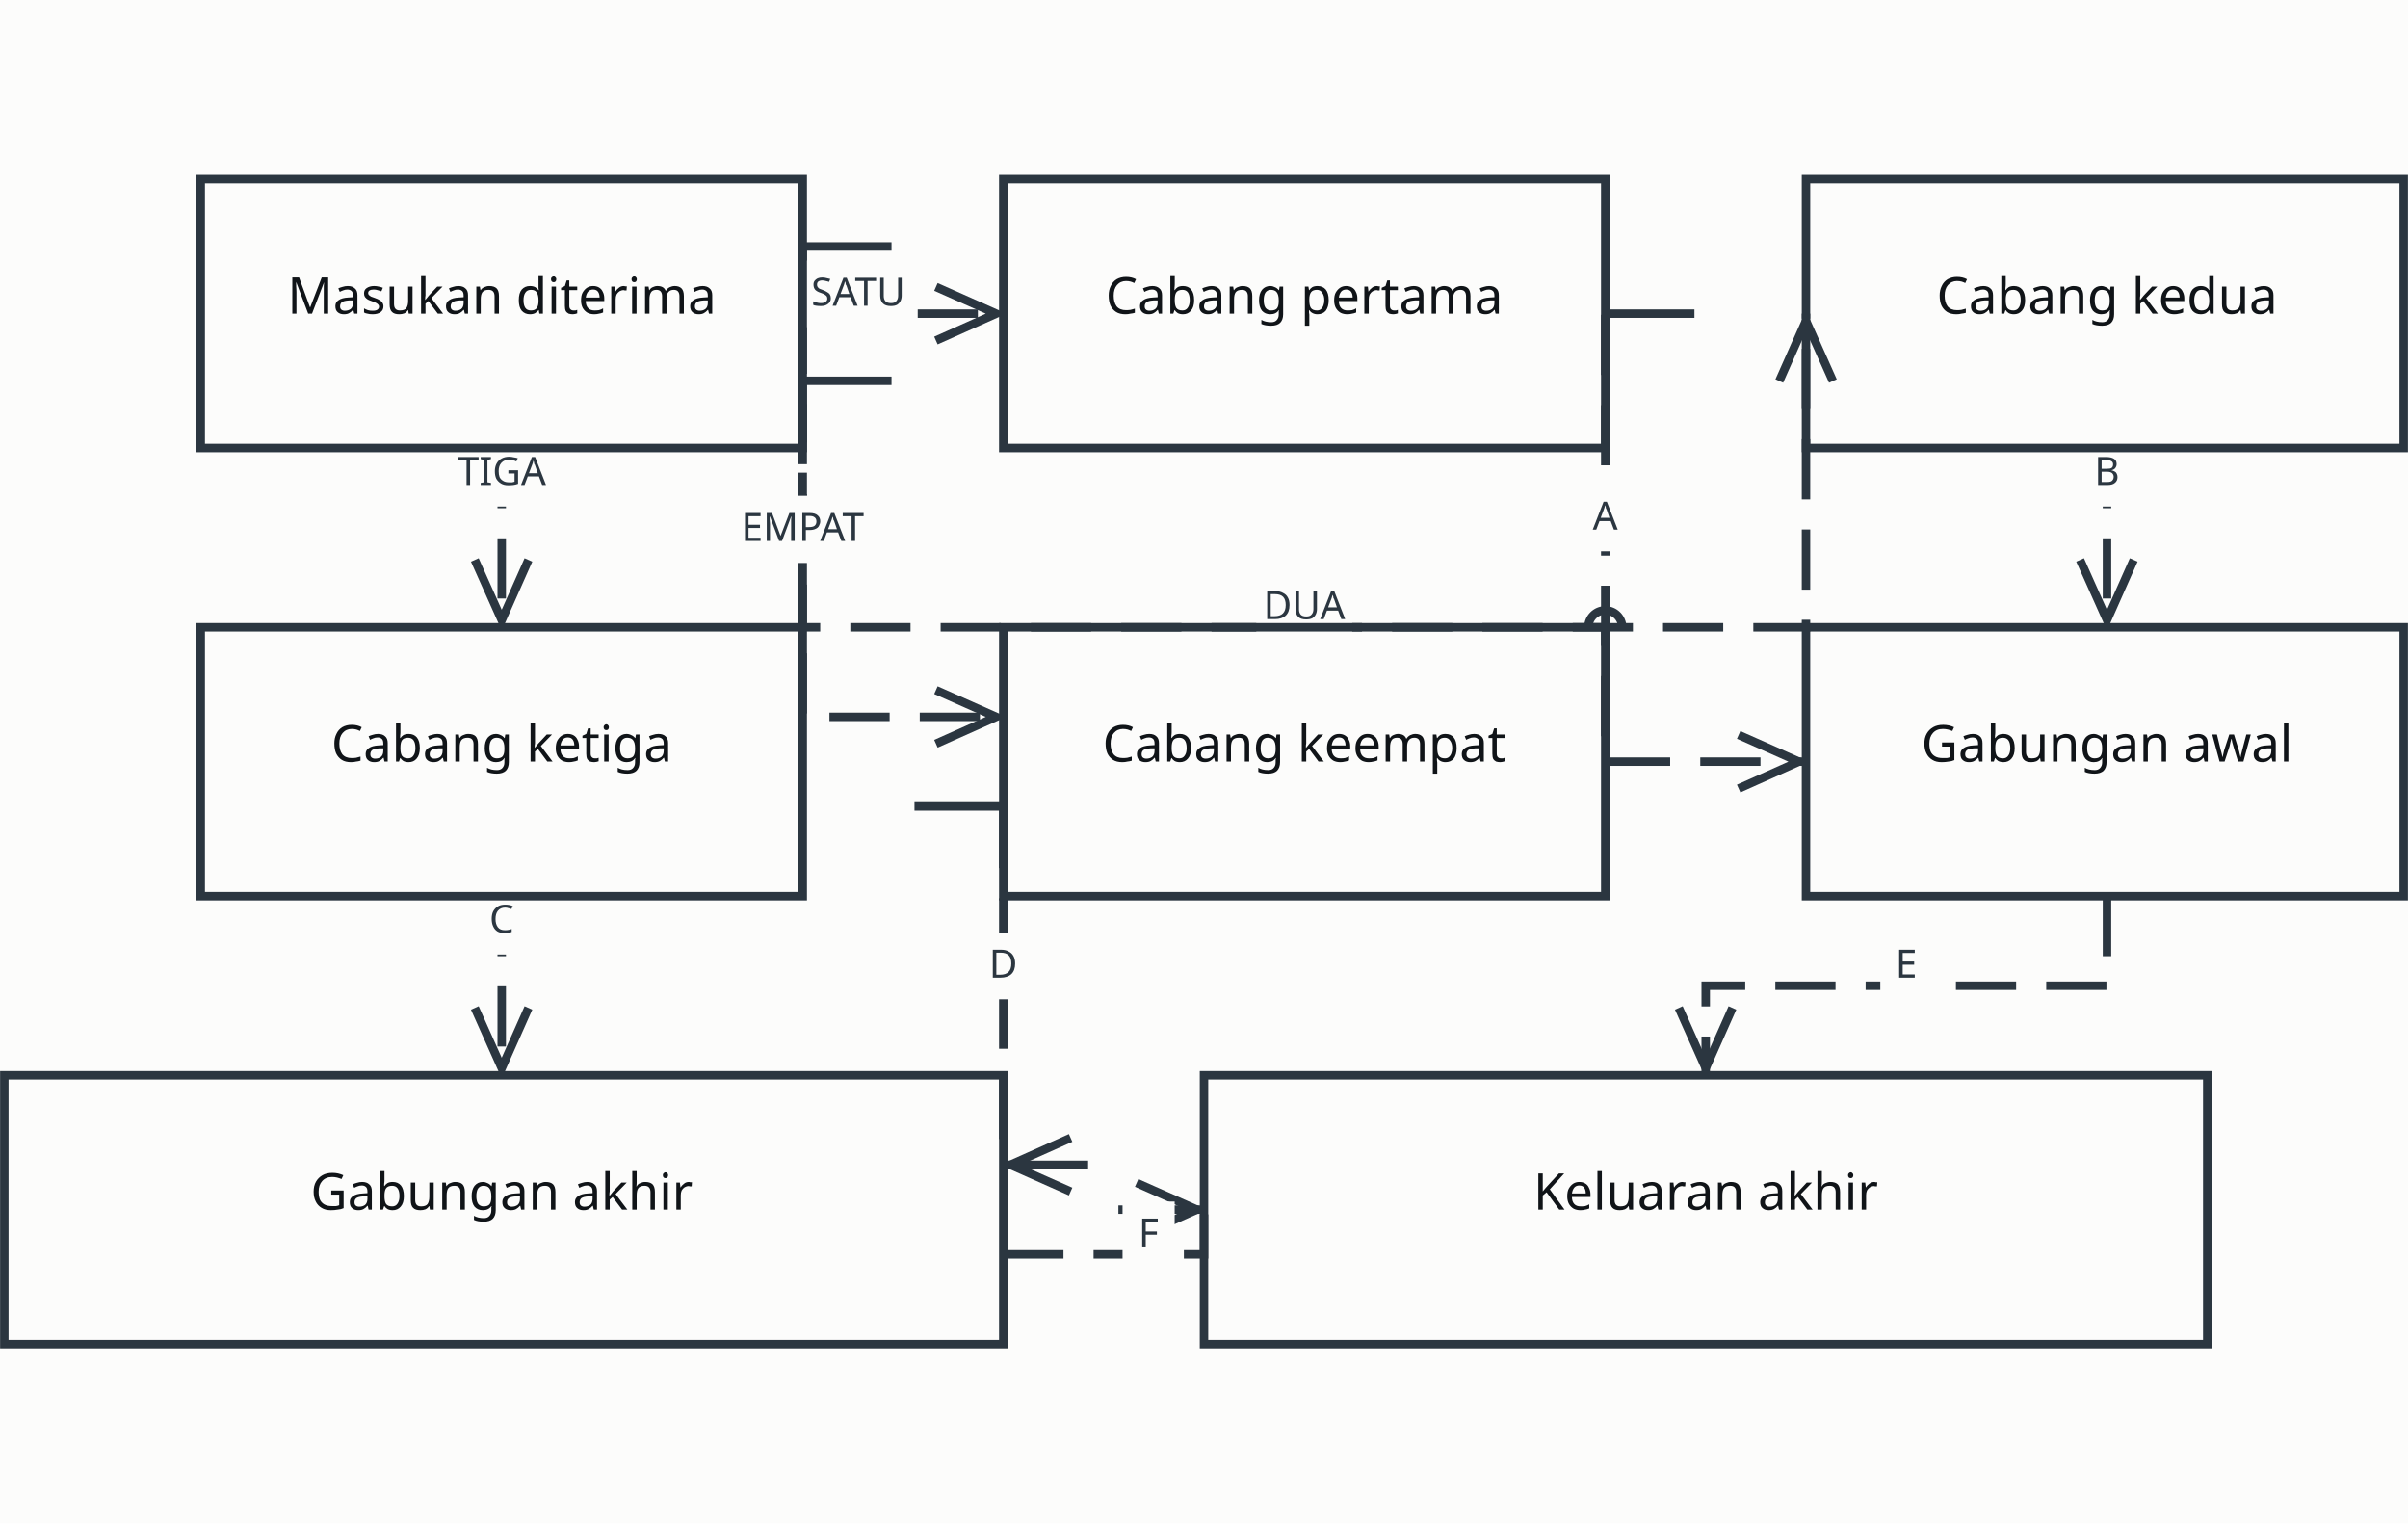
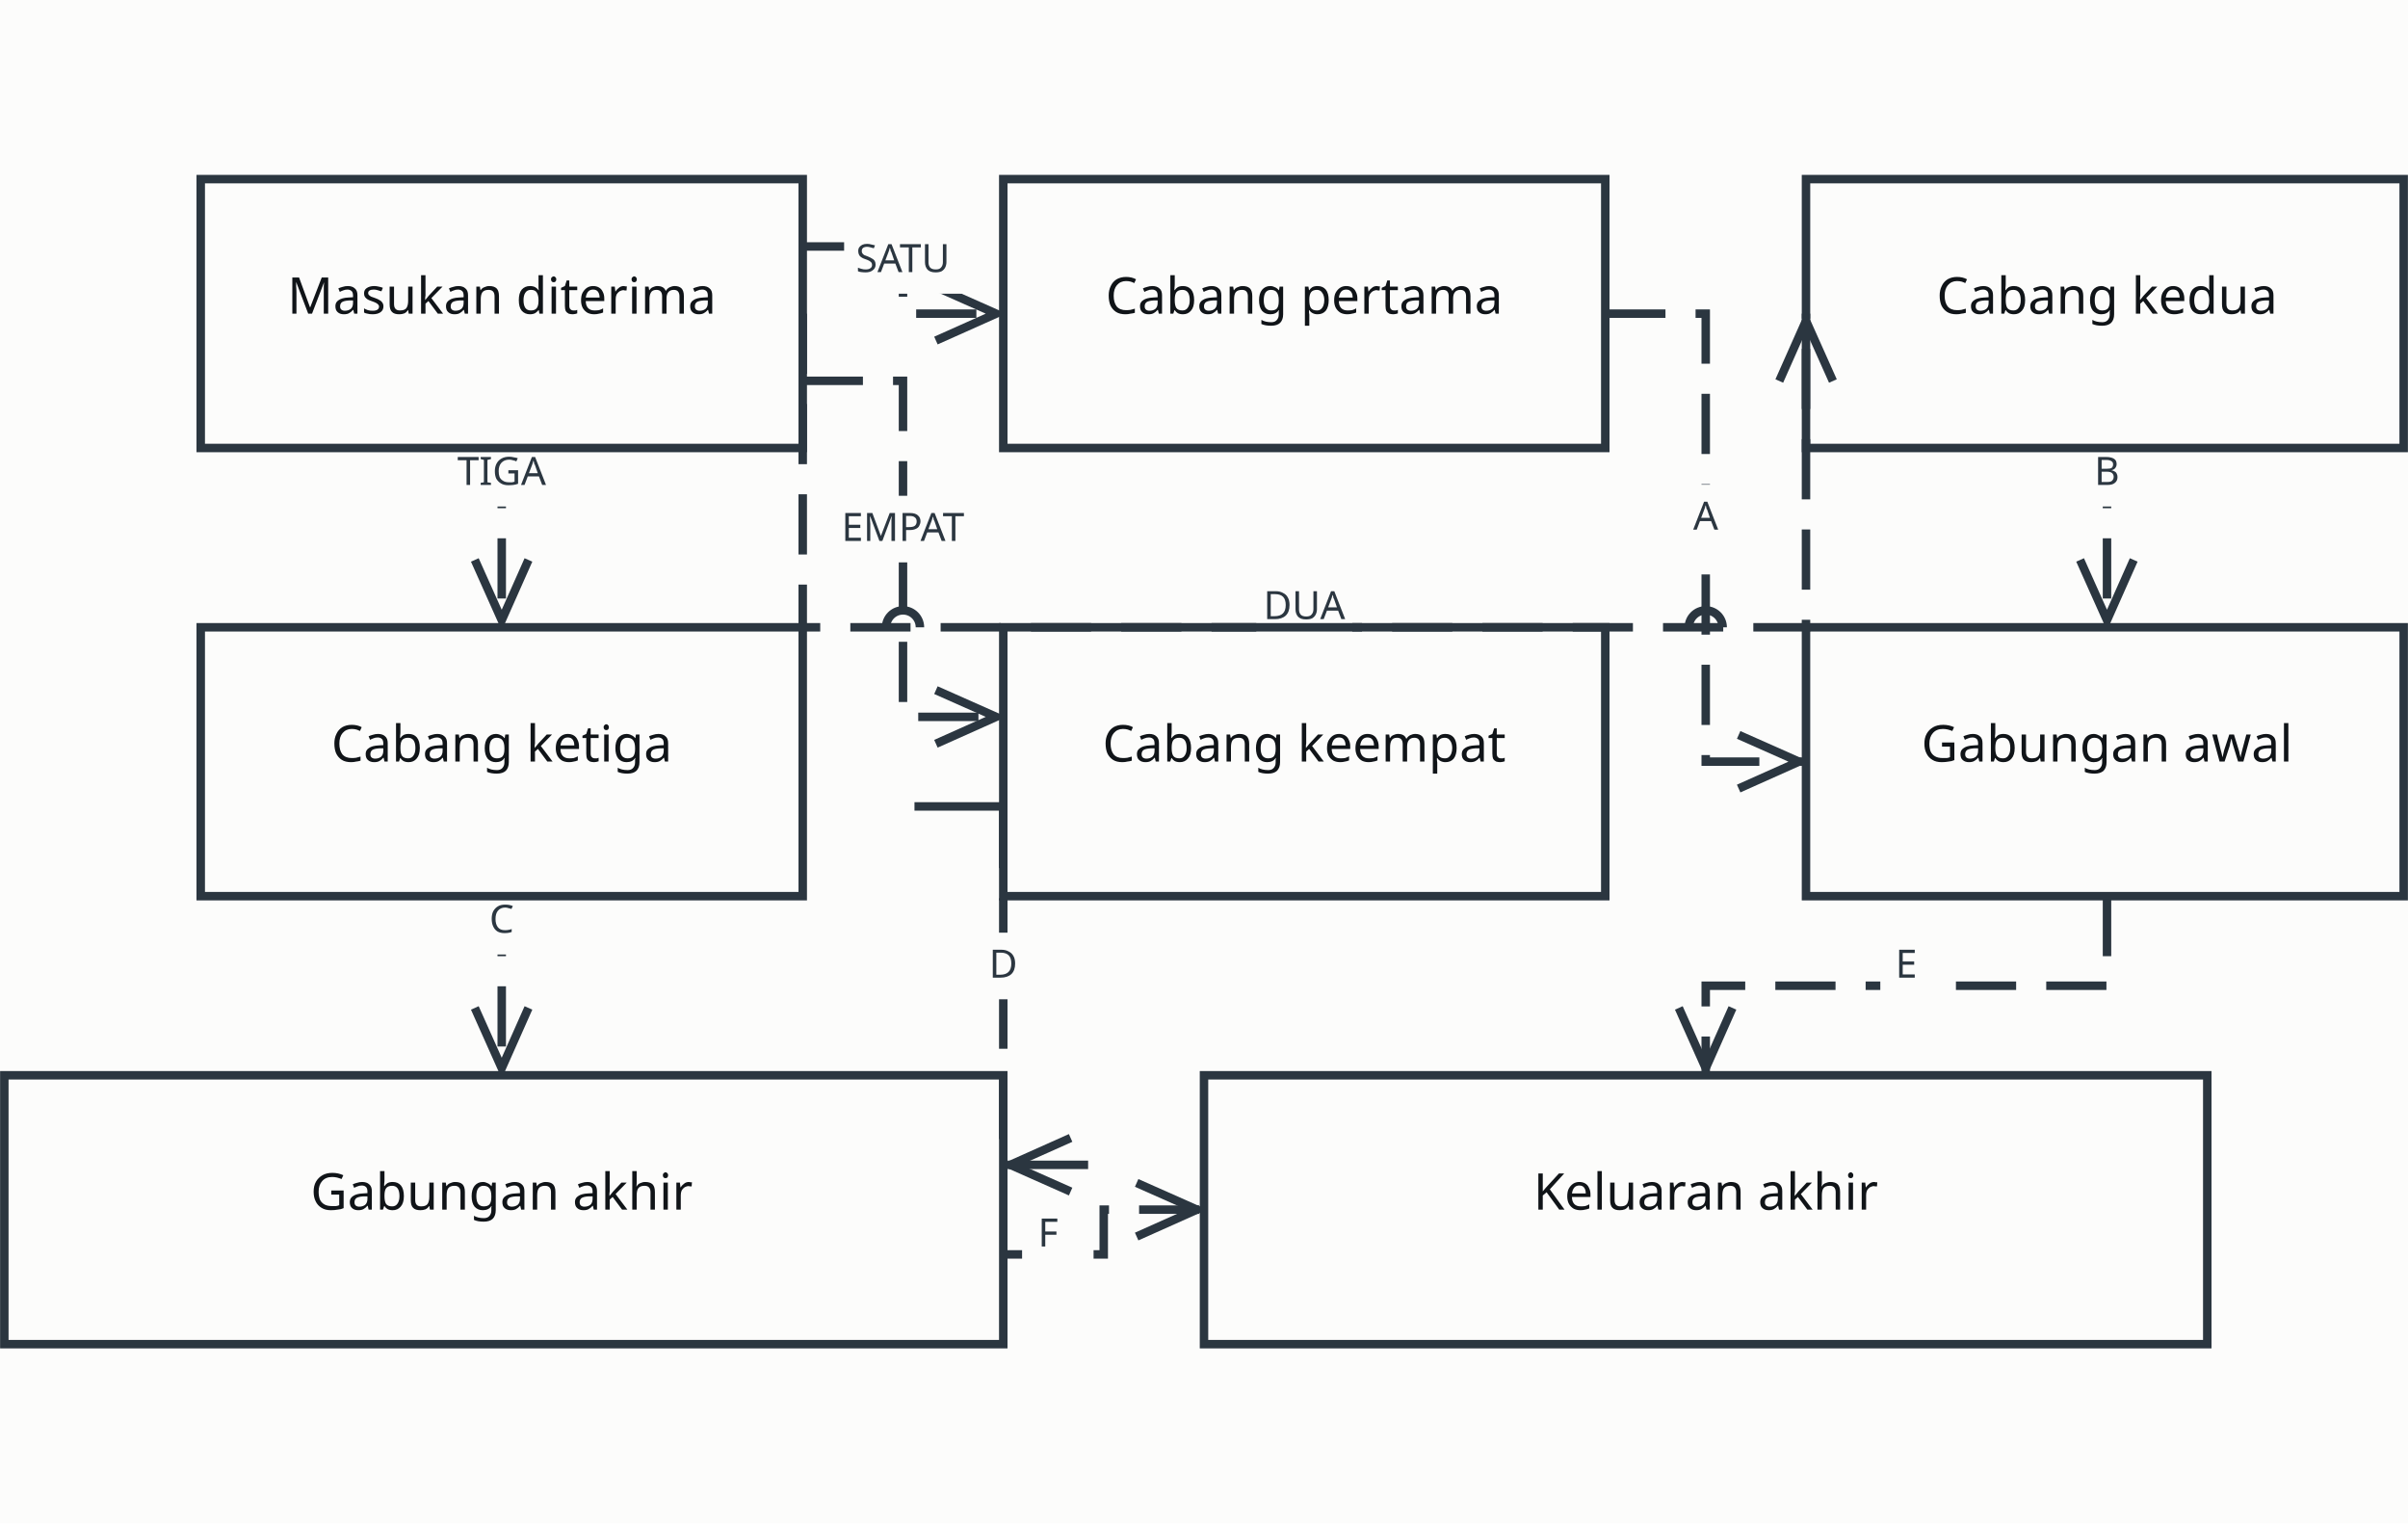
<svg xmlns="http://www.w3.org/2000/svg" width="128.0mm" height="80.962mm" viewBox="0 0 128.0 80.962" version="1.1">
  <defs>
    <marker id="head-control" markerUnits="userSpaceOnUse" markerWidth="5.2" markerHeight="4.85" refX="4.58" refY="2.42" orient="auto">
      <path d="M1.0,1.0 L4.2,2.42 L1.0,3.85" fill="none" stroke="#2B3640" stroke-width="0.45" />
    </marker>
  </defs>
  <rect x="0" y="0" width="128.0" height="80.962" fill="#FCFCFB" />
-   <path d="M 42.67 13.1 L 47.43 13.1 L 42.67 13.1 L 42.67 16.67 L 48.57 16.67 L 53.33 16.67" fill="none" stroke="#2B3640" stroke-width="0.45" stroke-dasharray="3.2,1.6" marker-end="url(#head-control)" data-mark="link" data-series="control" data-index="0" />
+   <path d="M 42.67 13.1 L 47.43 13.1 L 48.0 13.1 L 48.0 16.67 L 48.57 16.67 L 53.33 16.67" fill="none" stroke="#2B3640" stroke-width="0.45" stroke-dasharray="3.2,1.6" marker-end="url(#head-control)" data-mark="link" data-series="control" data-index="0" />
  <path d="M 42.67 16.67 L 42.67 33.34 L 96.0 33.34 L 96.0 16.67" fill="none" stroke="#2B3640" stroke-width="0.45" stroke-dasharray="3.2,1.6" marker-end="url(#head-control)" data-mark="link" data-series="control" data-index="1" />
  <path d="M 26.67 23.81 L 26.67 28.57 L 26.67 28.57 L 26.67 28.57 L 26.67 28.57 L 26.67 33.34" fill="none" stroke="#2B3640" stroke-width="0.45" stroke-dasharray="3.2,1.6" marker-end="url(#head-control)" data-mark="link" data-series="control" data-index="2" />
-   <path d="M 42.67 20.24 L 47.43 20.24 L 42.67 20.24 L 42.67 38.1 L 48.57 38.1 L 53.33 38.1" fill="none" stroke="#2B3640" stroke-width="0.45" stroke-dasharray="3.2,1.6" marker-end="url(#head-control)" data-mark="link" data-series="control" data-index="3" />
-   <path d="M 85.33 16.67 L 90.1 16.67 L 85.33 16.67 L 85.33 40.48 L 91.24 40.48 L 96.0 40.48" fill="none" stroke="#2B3640" stroke-width="0.45" stroke-dasharray="3.2,1.6" marker-end="url(#head-control)" data-mark="link" data-series="control" data-index="4" />
+   <path d="M 42.67 20.24 L 47.43 20.24 L 48.0 20.24 L 48.0 38.1 L 48.57 38.1 L 53.33 38.1" fill="none" stroke="#2B3640" stroke-width="0.45" stroke-dasharray="3.2,1.6" marker-end="url(#head-control)" data-mark="link" data-series="control" data-index="3" />
+   <path d="M 85.33 16.67 L 90.1 16.67 L 90.67 16.67 L 90.67 40.48 L 91.24 40.48 L 96.0 40.48" fill="none" stroke="#2B3640" stroke-width="0.45" stroke-dasharray="3.2,1.6" marker-end="url(#head-control)" data-mark="link" data-series="control" data-index="4" />
  <path d="M 112.0 23.81 L 112.0 28.57 L 112.0 28.57 L 112.0 28.57 L 112.0 28.57 L 112.0 33.34" fill="none" stroke="#2B3640" stroke-width="0.45" stroke-dasharray="3.2,1.6" marker-end="url(#head-control)" data-mark="link" data-series="control" data-index="5" />
  <path d="M 26.67 47.62 L 26.67 52.39 L 26.67 52.39 L 26.67 52.39 L 26.67 52.39 L 26.67 57.15" fill="none" stroke="#2B3640" stroke-width="0.45" stroke-dasharray="3.2,1.6" marker-end="url(#head-control)" data-mark="link" data-series="control" data-index="6" />
  <path d="M 53.33 42.86 L 48.57 42.86 L 53.33 42.86 L 53.33 61.91 L 58.1 61.91 L 53.33 61.91" fill="none" stroke="#2B3640" stroke-width="0.45" stroke-dasharray="3.2,1.6" marker-end="url(#head-control)" data-mark="link" data-series="control" data-index="7" />
  <path d="M 112.0 47.62 L 112.0 52.39 L 112.0 52.39 L 90.67 52.39 L 90.67 52.39 L 90.67 57.15" fill="none" stroke="#2B3640" stroke-width="0.45" stroke-dasharray="3.2,1.6" marker-end="url(#head-control)" data-mark="link" data-series="control" data-index="8" />
-   <path d="M 53.33 66.67 L 58.1 66.67 L 64.0 66.67 L 64.0 64.29 L 59.24 64.29 L 64.0 64.29" fill="none" stroke="#2B3640" stroke-width="0.45" stroke-dasharray="3.2,1.6" marker-end="url(#head-control)" data-mark="link" data-series="control" data-index="9" />
-   <path d="M 84.43 33.34 A 0.9 0.9 0 0 1 86.23 33.34" fill="none" stroke="#2B3640" stroke-width="0.45" />
-   <rect x="42.49" y="13.85" width="6.26" height="3.54" fill="#FCFCFB" />
-   <text x="45.62" y="16.25" font-family="IBM Plex Mono" font-size="2.081" font-weight="400" fill="#2B3640" text-anchor="middle">SATU</text>
+   <path d="M 53.33 66.67 L 58.1 66.67 L 58.67 66.67 L 58.67 64.29 L 59.24 64.29 L 64.0 64.29" fill="none" stroke="#2B3640" stroke-width="0.45" stroke-dasharray="3.2,1.6" marker-end="url(#head-control)" data-mark="link" data-series="control" data-index="9" />
+   <path d="M 47.1 33.34 A 0.9 0.9 0 0 1 48.9 33.34" fill="none" stroke="#2B3640" stroke-width="0.45" />
+   <path d="M 89.77 33.34 A 0.9 0.9 0 0 1 91.57 33.34" fill="none" stroke="#2B3640" stroke-width="0.45" />
+   <rect x="44.87" y="12.07" width="6.26" height="3.54" fill="#FCFCFB" />
+   <text x="48.0" y="14.46" font-family="IBM Plex Mono" font-size="2.081" font-weight="400" fill="#2B3640" text-anchor="middle">SATU</text>
  <rect x="66.78" y="30.52" width="5.1" height="3.54" fill="#FCFCFB" />
  <text x="69.33" y="32.91" font-family="IBM Plex Mono" font-size="2.081" font-weight="400" fill="#2B3640" text-anchor="middle">DUA</text>
  <rect x="23.54" y="23.38" width="6.26" height="3.54" fill="#FCFCFB" />
  <text x="26.67" y="25.77" font-family="IBM Plex Mono" font-size="2.081" font-weight="400" fill="#2B3640" text-anchor="middle">TIGA</text>
-   <rect x="38.95" y="26.35" width="7.43" height="3.54" fill="#FCFCFB" />
-   <text x="42.67" y="28.75" font-family="IBM Plex Mono" font-size="2.081" font-weight="400" fill="#2B3640" text-anchor="middle">EMPAT</text>
-   <rect x="83.95" y="25.76" width="2.77" height="3.54" fill="#FCFCFB" />
-   <text x="85.33" y="28.15" font-family="IBM Plex Mono" font-size="2.081" font-weight="400" fill="#2B3640" text-anchor="middle">A</text>
+   <rect x="44.29" y="26.35" width="7.43" height="3.54" fill="#FCFCFB" />
+   <text x="48.0" y="28.75" font-family="IBM Plex Mono" font-size="2.081" font-weight="400" fill="#2B3640" text-anchor="middle">EMPAT</text>
+   <rect x="89.28" y="25.76" width="2.77" height="3.54" fill="#FCFCFB" />
+   <text x="90.67" y="28.15" font-family="IBM Plex Mono" font-size="2.081" font-weight="400" fill="#2B3640" text-anchor="middle">A</text>
  <rect x="110.62" y="23.38" width="2.77" height="3.54" fill="#FCFCFB" />
  <text x="112.0" y="25.77" font-family="IBM Plex Mono" font-size="2.081" font-weight="400" fill="#2B3640" text-anchor="middle">B</text>
  <rect x="25.28" y="47.19" width="2.77" height="3.54" fill="#FCFCFB" />
  <text x="26.67" y="49.58" font-family="IBM Plex Mono" font-size="2.081" font-weight="400" fill="#2B3640" text-anchor="middle">C</text>
  <rect x="51.95" y="49.57" width="2.77" height="3.54" fill="#FCFCFB" />
  <text x="53.33" y="51.96" font-family="IBM Plex Mono" font-size="2.081" font-weight="400" fill="#2B3640" text-anchor="middle">D</text>
  <rect x="99.95" y="49.57" width="2.77" height="3.54" fill="#FCFCFB" />
  <text x="101.33" y="51.96" font-family="IBM Plex Mono" font-size="2.081" font-weight="400" fill="#2B3640" text-anchor="middle">E</text>
-   <rect x="59.67" y="63.86" width="2.77" height="3.54" fill="#FCFCFB" />
-   <text x="61.05" y="66.25" font-family="IBM Plex Mono" font-size="2.081" font-weight="400" fill="#2B3640" text-anchor="middle">F</text>
+   <rect x="54.33" y="63.86" width="2.77" height="3.54" fill="#FCFCFB" />
+   <text x="55.71" y="66.25" font-family="IBM Plex Mono" font-size="2.081" font-weight="400" fill="#2B3640" text-anchor="middle">F</text>
  <rect x="10.67" y="9.52" width="32.0" height="14.29" data-node="n1" fill="none" stroke="#2B3640" stroke-width="0.45" data-mark="node" data-index="0" />
  <text x="26.67" y="16.67" font-family="IBM Plex Sans Condensed" font-size="2.681" font-weight="400" fill="#101418" text-anchor="middle">Masukan diterima</text>
  <rect x="53.33" y="9.52" width="32.0" height="14.29" data-node="n2" fill="none" stroke="#2B3640" stroke-width="0.45" data-mark="node" data-index="1" />
  <text x="69.33" y="16.67" font-family="IBM Plex Sans Condensed" font-size="2.681" font-weight="400" fill="#101418" text-anchor="middle">Cabang pertama</text>
  <rect x="96.0" y="9.52" width="31.77" height="14.29" data-node="n3" fill="none" stroke="#2B3640" stroke-width="0.45" data-mark="node" data-index="2" />
  <text x="112.0" y="16.67" font-family="IBM Plex Sans Condensed" font-size="2.681" font-weight="400" fill="#101418" text-anchor="middle">Cabang kedua</text>
  <rect x="10.67" y="33.34" width="32.0" height="14.29" data-node="n4" fill="none" stroke="#2B3640" stroke-width="0.45" data-mark="node" data-index="3" />
  <text x="26.67" y="40.48" font-family="IBM Plex Sans Condensed" font-size="2.681" font-weight="400" fill="#101418" text-anchor="middle">Cabang ketiga</text>
  <rect x="53.33" y="33.34" width="32.0" height="14.29" data-node="n5" fill="none" stroke="#2B3640" stroke-width="0.45" data-mark="node" data-index="4" />
  <text x="69.33" y="40.48" font-family="IBM Plex Sans Condensed" font-size="2.681" font-weight="400" fill="#101418" text-anchor="middle">Cabang keempat</text>
  <rect x="96.0" y="33.34" width="31.77" height="14.29" data-node="n6" fill="none" stroke="#2B3640" stroke-width="0.45" data-mark="node" data-index="5" />
  <text x="112.0" y="40.48" font-family="IBM Plex Sans Condensed" font-size="2.681" font-weight="400" fill="#101418" text-anchor="middle">Gabungan awal</text>
  <rect x="0.23" y="57.15" width="53.1" height="14.29" data-node="n7" fill="none" stroke="#2B3640" stroke-width="0.45" data-mark="node" data-index="6" />
  <text x="26.67" y="64.29" font-family="IBM Plex Sans Condensed" font-size="2.681" font-weight="400" fill="#101418" text-anchor="middle">Gabungan akhir</text>
  <rect x="64.0" y="57.15" width="53.33" height="14.29" data-node="n8" fill="none" stroke="#2B3640" stroke-width="0.45" data-mark="node" data-index="7" />
  <text x="90.67" y="64.29" font-family="IBM Plex Sans Condensed" font-size="2.681" font-weight="400" fill="#101418" text-anchor="middle">Keluaran akhir</text>
</svg>
